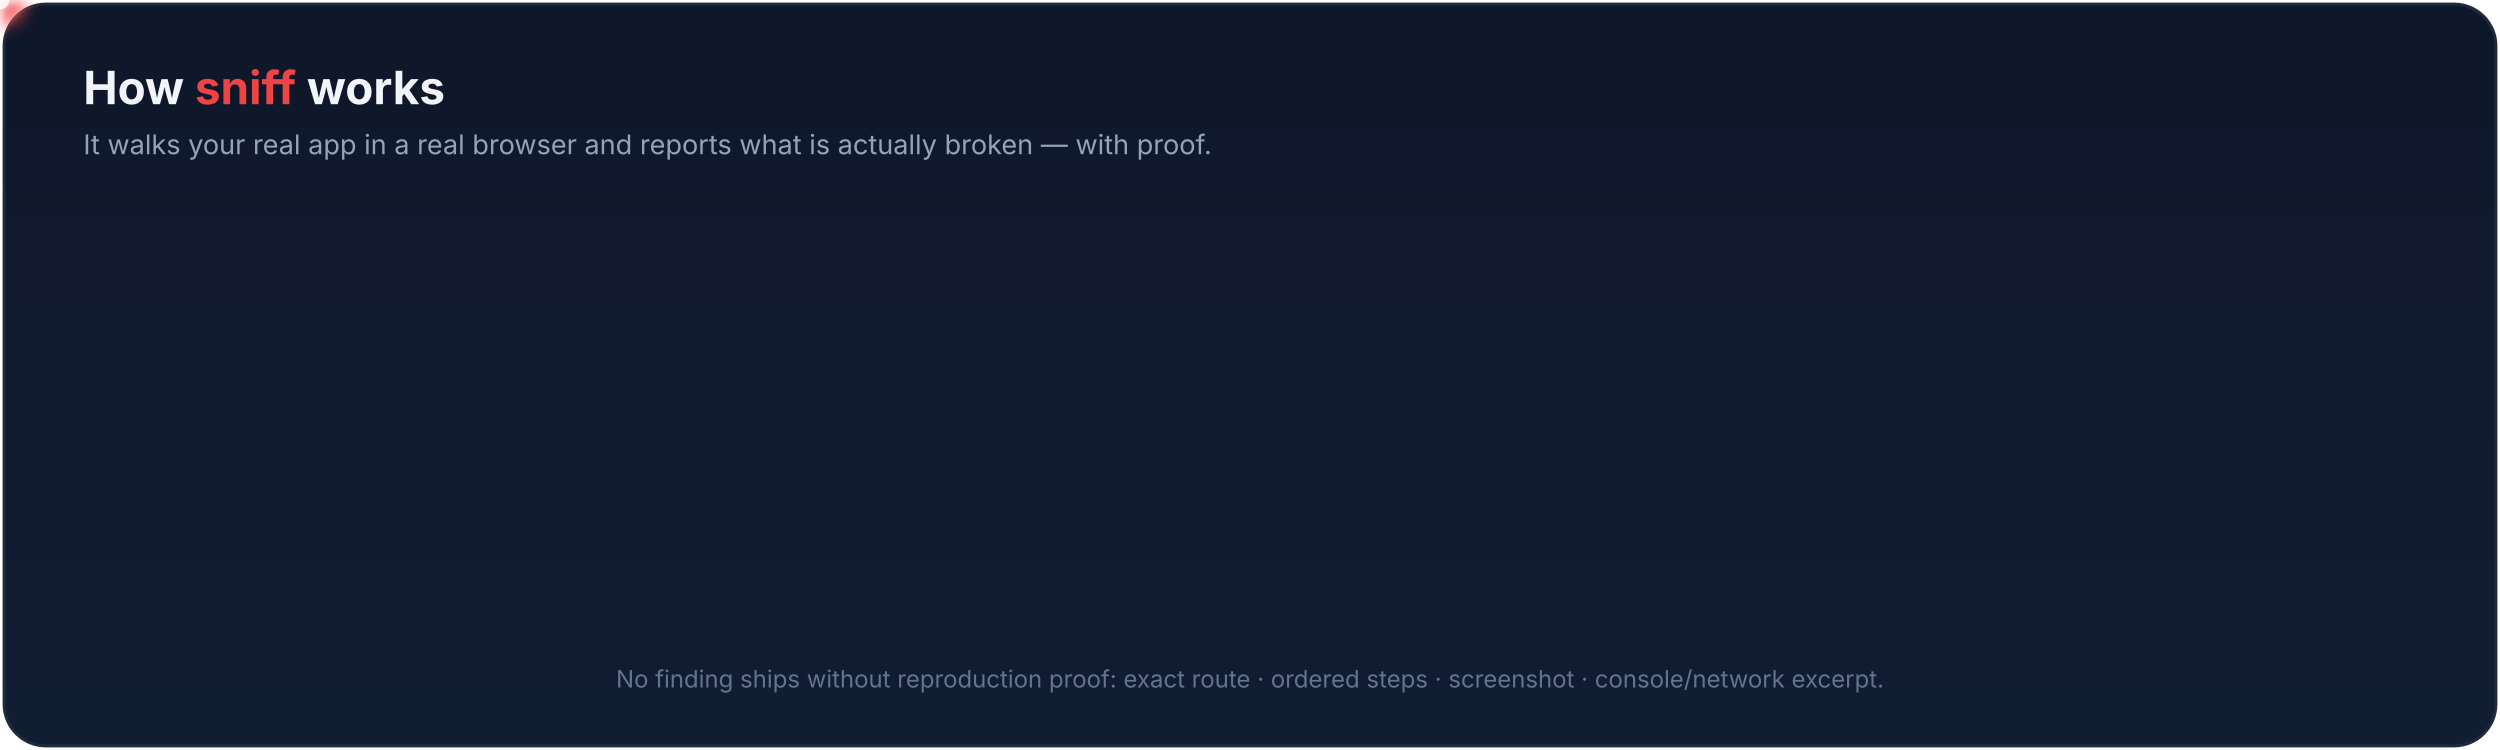
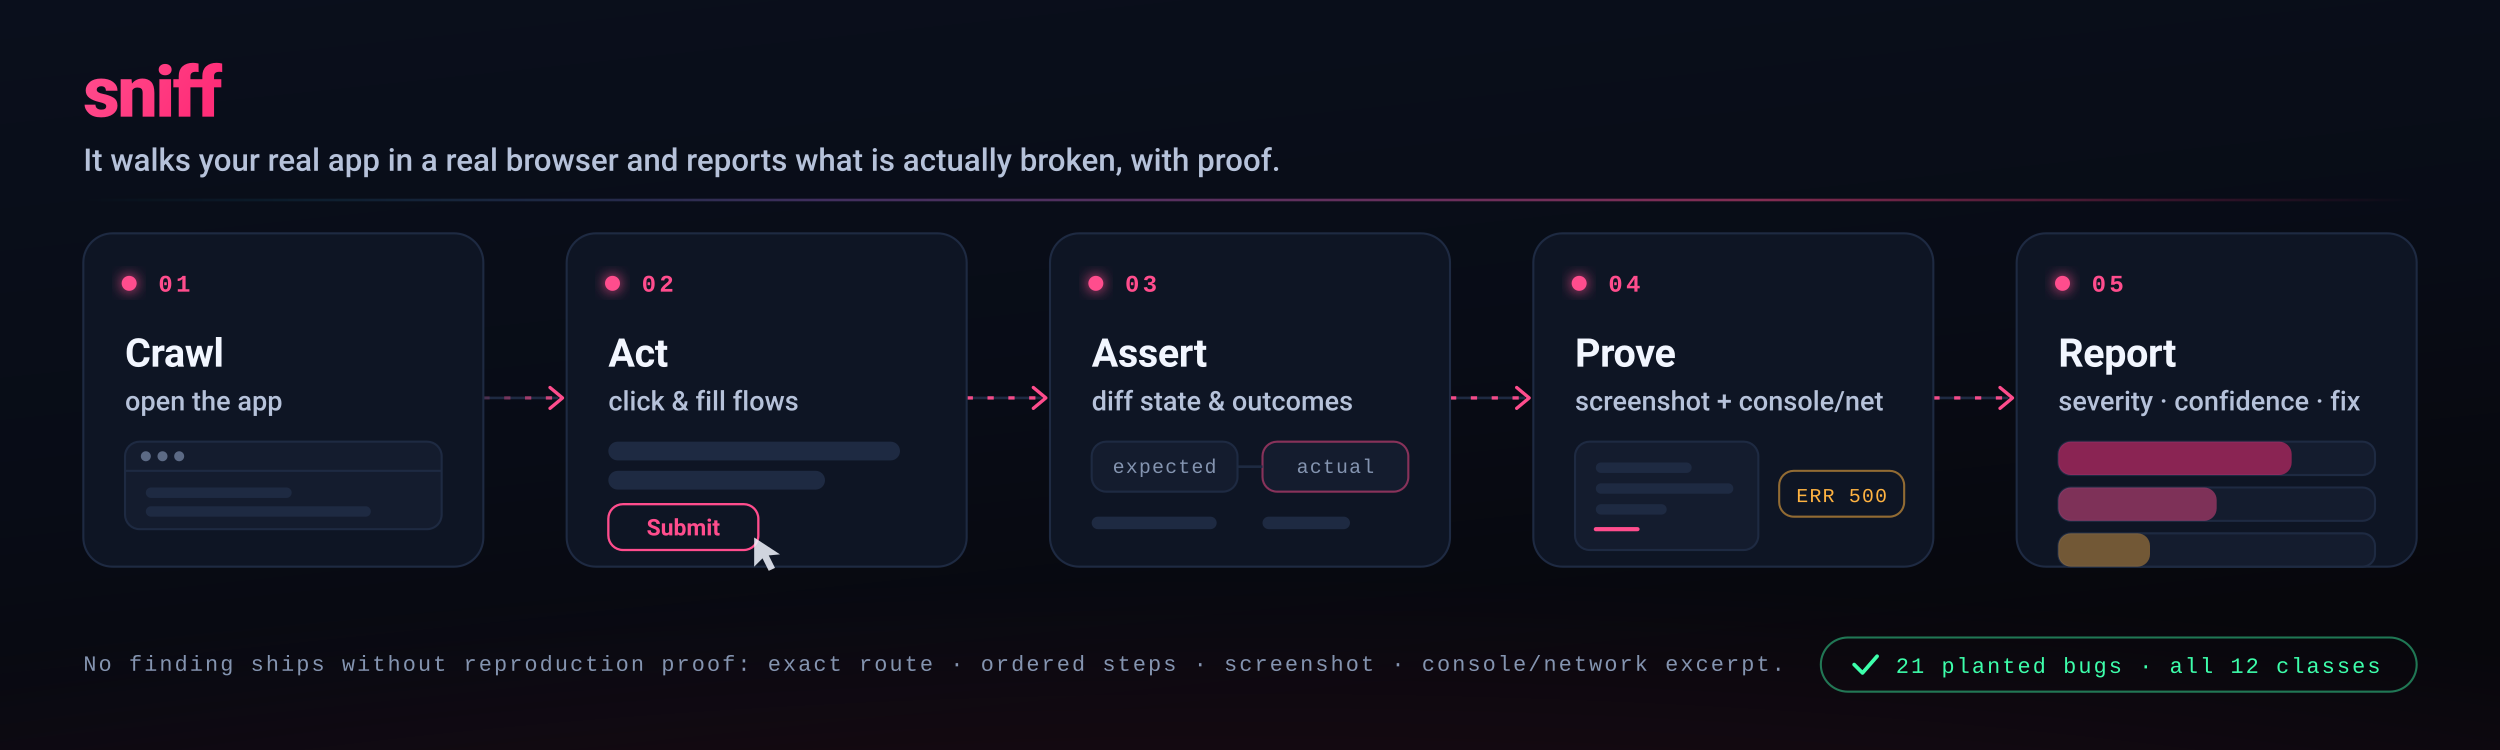
- <svg xmlns="http://www.w3.org/2000/svg" viewBox="0 0 1200 360" width="100%" role="img" aria-label="How sniff works: Crawl, Act, Assert, Prove, Report" font-family="-apple-system, BlinkMacSystemFont, 'Segoe UI', system-ui, sans-serif">
+ <svg xmlns="http://www.w3.org/2000/svg" viewBox="0 0 1200 360" fill="none" role="img" aria-label="How sniff works: crawl, act, assert, prove, report">
  <defs>
-     <linearGradient id="panel" x1="0" y1="0" x2="0" y2="1">
-       <stop offset="0" stop-color="#0f172a" />
-       <stop offset="1" stop-color="#111d33" />
+     <linearGradient id="ground" x1="0" y1="0" x2="0.35" y2="1">
+       <stop offset="0%" stop-color="#0A0F1C" />
+       <stop offset="60%" stop-color="#080C16" />
+       <stop offset="100%" stop-color="#07070C" />
    </linearGradient>
-     <linearGradient id="rail" x1="0" y1="0" x2="1" y2="0">
-       <stop offset="0" stop-color="#334155" />
-       <stop offset="0.5" stop-color="#ef4444" />
-       <stop offset="1" stop-color="#334155" />
+     <radialGradient id="bloomg" cx="0.5" cy="1" r="0.8">
+       <stop offset="0%" stop-color="#FF2D78" stop-opacity="0.14" />
+       <stop offset="100%" stop-color="#FF2D78" stop-opacity="0" />
+     </radialGradient>
+     <linearGradient id="brand" x1="0" y1="0" x2="1" y2="0.25" gradientUnits="objectBoundingBox">
+       <stop offset="0%" stop-color="#FF4D8D" />
+       <stop offset="100%" stop-color="#FF2D78" />
+       <animateTransform attributeName="gradientTransform" type="translate" values="-0.1 0; 0.1 0; -0.1 0" dur="18s" repeatCount="indefinite" />
    </linearGradient>
-     <radialGradient id="spark" cx="0.5" cy="0.5" r="0.5">
-       <stop offset="0" stop-color="#fecaca" />
-       <stop offset="0.45" stop-color="#ef4444" />
-       <stop offset="1" stop-color="#ef4444" stop-opacity="0" />
-     </radialGradient>
-     <filter id="soft" x="-30%" y="-30%" width="160%" height="160%">
-       <feGaussianBlur stdDeviation="3" />
+     <linearGradient id="conn" gradientUnits="userSpaceOnUse" x1="232" y1="191" x2="272" y2="191">
+       <stop offset="0%" stop-color="#FF4D8D" stop-opacity="0.15" />
+       <stop offset="100%" stop-color="#FF4D8D" stop-opacity="0.95" />
+     </linearGradient>
+     <linearGradient id="topline" gradientUnits="userSpaceOnUse" x1="40" y1="96" x2="1160" y2="96">
+       <stop offset="0%" stop-color="#00D4FF" stop-opacity="0" />
+       <stop offset="32%" stop-color="#C77DFF" stop-opacity="0.3" />
+       <stop offset="72%" stop-color="#FF4D8D" stop-opacity="0.5" />
+       <stop offset="100%" stop-color="#FF2D78" stop-opacity="0" />
+     </linearGradient>
+     <filter id="glow-sm" x="-60%" y="-60%" width="220%" height="220%">
+       <feGaussianBlur stdDeviation="3.2" result="b" />
+       <feMerge>
+         <feMergeNode in="b" />
+         <feMergeNode in="SourceGraphic" />
+       </feMerge>
    </filter>
-     <style>
-       .panel-border { stroke: #1e293b; }
-       .stage { opacity: 0; animation: rise 0.7s ease-out forwards; }
-       .s1 { animation-delay: 0.05s; }
-       .s2 { animation-delay: 0.25s; }
-       .s3 { animation-delay: 0.45s; }
-       .s4 { animation-delay: 0.65s; }
-       .s5 { animation-delay: 0.85s; }
-       @keyframes rise {
-         from { opacity: 0; transform: translateY(10px); }
-         to   { opacity: 1; transform: translateY(0); }
-       }
-       .pulse { animation: pulse 3.2s ease-in-out infinite; transform-box: fill-box; transform-origin: center; }
-       .pulse2 { animation: pulse 3.2s ease-in-out 1.6s infinite; transform-box: fill-box; transform-origin: center; }
-       @keyframes pulse {
-         0%, 100% { opacity: 0.85; }
-         50%      { opacity: 0.35; }
-       }
-       .glow { animation: glow 3.2s ease-in-out infinite; }
-       @keyframes glow {
-         0%, 100% { opacity: 0.0; }
-         50%      { opacity: 0.55; }
-       }
-       .scan { animation: scan 2.6s ease-in-out infinite; transform-box: fill-box; }
-       @keyframes scan {
-         0%   { transform: translateY(0); opacity: 0; }
-         15%  { opacity: 0.9; }
-         85%  { opacity: 0.9; }
-         100% { transform: translateY(26px); opacity: 0; }
-       }
-       .cursor { animation: tap 2.8s ease-in-out infinite; transform-box: fill-box; transform-origin: center; }
-       @keyframes tap {
-         0%, 60%, 100% { transform: translate(0,0); }
-         70%           { transform: translate(-2px,-2px); }
-         80%           { transform: translate(0,0); }
-       }
-       .ring { animation: ring 2.8s ease-out infinite; transform-box: fill-box; transform-origin: center; }
-       @keyframes ring {
-         0%, 65%  { opacity: 0; transform: scale(0.4); }
-         72%      { opacity: 0.7; transform: scale(0.4); }
-         100%     { opacity: 0; transform: scale(1.6); }
-       }
-       .checkmark { stroke-dasharray: 26; stroke-dashoffset: 26; animation: draw 3s ease-in-out infinite; }
-       @keyframes draw {
-         0%, 20%  { stroke-dashoffset: 26; }
-         45%, 80% { stroke-dashoffset: 0; }
-         100%     { stroke-dashoffset: 26; }
-       }
-       .shot { animation: shot 3.4s ease-in-out infinite; transform-box: fill-box; transform-origin: center; }
-       @keyframes shot {
-         0%, 40%, 100% { transform: scale(1); }
-         46%           { transform: scale(0.94); }
-         52%           { transform: scale(1); }
-       }
-       .flash { animation: flash 3.4s ease-in-out infinite; }
-       @keyframes flash {
-         0%, 44%, 60%, 100% { opacity: 0; }
-         48%, 52%           { opacity: 0.85; }
-       }
-       .bar { transform-box: fill-box; transform-origin: left center; animation: bargrow 0.8s ease-out forwards; opacity: 0; }
-       .bar1 { animation-delay: 1.0s; }
-       .bar2 { animation-delay: 1.15s; }
-       .bar3 { animation-delay: 1.3s; }
-       @keyframes bargrow {
-         from { opacity: 0; transform: scaleX(0); }
-         to   { opacity: 1; transform: scaleX(1); }
-       }
-       @media (prefers-reduced-motion: reduce) {
-         .stage, .bar { opacity: 1 !important; transform: none !important; animation: none !important; }
-         .pulse, .pulse2, .glow, .scan, .cursor, .ring, .checkmark, .shot, .flash { animation: none !important; }
-         .checkmark { stroke-dashoffset: 0 !important; }
-       }
-     </style>
  </defs>
-   <rect x="2" y="2" width="1196" height="356" rx="20" fill="url(#panel)" class="panel-border" stroke-width="1.5" />
-   <text x="40" y="50" font-size="22" font-weight="700" fill="#f1f5f9">How <tspan fill="#ef4444">sniff</tspan> works</text>
-   <text x="40" y="74" font-size="13" fill="#94a3b8">It walks your real app in a real browser and reports what is actually broken — with proof.</text>
-   <line x1="150" y1="196" x2="1050" y2="196" stroke="url(#rail)" stroke-width="3" stroke-linecap="round" opacity="0.6" />
-   <circle r="16" fill="url(#spark)" filter="url(#soft)">
-     <animate attributeName="cx" values="150;1050;1050" keyTimes="0;0.92;1" dur="4.5s" repeatCount="indefinite" />
-     <animate attributeName="cy" values="196" dur="4.5s" repeatCount="indefinite" />
-     <animate attributeName="opacity" values="0;1;1;1;0" keyTimes="0;0.04;0.5;0.9;1" dur="4.5s" repeatCount="indefinite" />
-   </circle>
-   <circle r="4.5" fill="#fff5f5">
-     <animate attributeName="cx" values="150;1050;1050" keyTimes="0;0.92;1" dur="4.5s" repeatCount="indefinite" />
-     <animate attributeName="cy" values="196" dur="4.5s" repeatCount="indefinite" />
-     <animate attributeName="opacity" values="0;1;1;1;0" keyTimes="0;0.04;0.5;0.9;1" dur="4.5s" repeatCount="indefinite" />
-   </circle>
-   <g class="stage s1">
-     <circle cx="150" cy="196" r="9" fill="#0f172a" stroke="#ef4444" stroke-width="2" />
-     <circle cx="150" cy="196" r="3.5" fill="#ef4444" class="pulse" />
-     <rect x="70" y="108" width="160" height="118" rx="14" fill="#172033" stroke="#243349" stroke-width="1.5" />
-     <text x="150" y="135" text-anchor="middle" font-size="14" font-weight="700" fill="#f1f5f9">Crawl</text>
-     <text x="150" y="153" text-anchor="middle" font-size="10.5" fill="#94a3b8">open the app</text>
-     <rect x="108" y="165" width="84" height="46" rx="6" fill="#0b1322" stroke="#334155" stroke-width="1.2" />
-     <line x1="108" y1="176" x2="192" y2="176" stroke="#334155" stroke-width="1" />
-     <circle cx="116" cy="170.5" r="2" fill="#ef4444" />
-     <circle cx="124" cy="170.5" r="2" fill="#475569" />
-     <circle cx="132" cy="170.5" r="2" fill="#475569" />
-     <rect x="114" y="182" width="40" height="4" rx="2" fill="#334155" />
-     <rect x="114" y="191" width="60" height="4" rx="2" fill="#243349" />
-     <rect x="114" y="200" width="28" height="4" rx="2" fill="#243349" />
-     <rect x="108" y="166" width="84" height="3" fill="#ef4444" class="scan" />
-   </g>
-   <g class="stage s2">
-     <circle cx="375" cy="196" r="9" fill="#0f172a" stroke="#ef4444" stroke-width="2" />
-     <circle cx="375" cy="196" r="3.5" fill="#ef4444" class="pulse2" />
-     <rect x="295" y="108" width="160" height="118" rx="14" fill="#172033" stroke="#243349" stroke-width="1.5" />
-     <text x="375" y="135" text-anchor="middle" font-size="14" font-weight="700" fill="#f1f5f9">Act</text>
-     <text x="375" y="153" text-anchor="middle" font-size="10.5" fill="#94a3b8">click &amp; fill flows</text>
-     <rect x="318" y="165" width="74" height="9" rx="3" fill="#0b1322" stroke="#334155" stroke-width="1" />
-     <rect x="318" y="179" width="74" height="9" rx="3" fill="#0b1322" stroke="#334155" stroke-width="1" />
-     <rect x="318" y="195" width="46" height="14" rx="4" fill="#ef4444" />
-     <text x="341" y="205" text-anchor="middle" font-size="8" font-weight="700" fill="#fff5f5">Submit</text>
-     <g class="cursor">
-       <circle cx="358" cy="202" r="11" fill="none" stroke="#fca5a5" stroke-width="1.5" class="ring" />
-       <path d="M388 196 L388 214 L393 209 L397 217 L400 215 L396 208 L403 208 Z" fill="#f1f5f9" stroke="#0f172a" stroke-width="1" />
+   <style>
+     .disp { font-family: system-ui, -apple-system, 'Segoe UI', Roboto, 'Helvetica Neue', Arial, sans-serif; }
+     .mono { font-family: ui-monospace, SFMono-Regular, 'SF Mono', Menlo, Consolas, 'Liberation Mono', monospace; }
+     .idx   { font-size: 11.5px; font-weight: 600; letter-spacing: 1.6px; fill: #FF4D8D; }
+     .step  { font-size: 19px; font-weight: 700; fill: #F2F6FF; letter-spacing: -0.2px; }
+     .sub   { font-size: 13px; font-weight: 500; fill: #B6C2DA; }
+     .lead  { font-size: 15px; font-weight: 500; fill: #B6C2DA; }
+     .chip  { font-size: 9.5px; letter-spacing: 0.6px; fill: #8494B0; }
+     .warn  { font-size: 9.5px; letter-spacing: 0.6px; fill: #FFB341; }
+     .pass  { font-size: 10.5px; letter-spacing: 1px; fill: #3DFFAB; }
+     .foot  { font-size: 10.5px; letter-spacing: 1px; fill: #8494B0; }
+     .btn   { font-size: 11px; font-weight: 600; fill: #FF4D8D; }
+ 
+     @keyframes flow { to { stroke-dashoffset: -240; } }
+     .flowline { animation: flow 14s linear infinite; }
+ 
+     @keyframes pip { 0%,100% { opacity: 0.45; } 50% { opacity: 1; } }
+     .p1 { animation: pip 5s ease-in-out infinite 0s; }
+     .p2 { animation: pip 5s ease-in-out infinite 0.35s; }
+     .p3 { animation: pip 5s ease-in-out infinite 0.7s; }
+     .p4 { animation: pip 5s ease-in-out infinite 1.05s; }
+     .p5 { animation: pip 5s ease-in-out infinite 1.4s; }
+ 
+     @keyframes rise { from { opacity: 0; transform: translateY(6px); } to { opacity: 1; transform: translateY(0); } }
+     .s1 { animation: rise 0.6s ease-out 0.30s both; }
+     .s2 { animation: rise 0.6s ease-out 0.60s both; }
+     .s3 { animation: rise 0.6s ease-out 0.90s both; }
+     .s4 { animation: rise 0.6s ease-out 1.20s both; }
+     .s5 { animation: rise 0.6s ease-out 1.50s both; }
+     .sb { animation: rise 0.6s ease-out 1.85s both; }
+ 
+     @media (prefers-reduced-motion: reduce) { * { animation: none !important; } }
+   </style>
+   <rect width="1200" height="360" fill="url(#ground)" />
+   <ellipse cx="600" cy="366" rx="700" ry="150" fill="url(#bloomg)" />
+   <text class="disp" x="40" y="56" font-size="34" font-weight="800" letter-spacing="-1" fill="url(#brand)">sniff</text>
+   <text class="disp lead" x="40" y="82">It walks your real app in a real browser and reports what is actually broken, with proof.</text>
+   <line x1="40" y1="96" x2="1160" y2="96" stroke="url(#topline)" stroke-width="1.25" />
+   <g>
+     <line x1="232" y1="191" x2="268" y2="191" stroke="#1E2A42" stroke-width="1.25" />
+     <line class="flowline" x1="232" y1="191" x2="268" y2="191" stroke="url(#conn)" stroke-width="1.6" stroke-dasharray="3 7" />
+     <line x1="464" y1="191" x2="500" y2="191" stroke="#1E2A42" stroke-width="1.25" />
+     <line class="flowline" x1="464" y1="191" x2="500" y2="191" stroke="url(#conn)" stroke-width="1.6" stroke-dasharray="3 7" />
+     <line x1="696" y1="191" x2="732" y2="191" stroke="#1E2A42" stroke-width="1.25" />
+     <line class="flowline" x1="696" y1="191" x2="732" y2="191" stroke="url(#conn)" stroke-width="1.6" stroke-dasharray="3 7" />
+     <line x1="928" y1="191" x2="964" y2="191" stroke="#1E2A42" stroke-width="1.25" />
+     <line class="flowline" x1="928" y1="191" x2="964" y2="191" stroke="url(#conn)" stroke-width="1.6" stroke-dasharray="3 7" />
+     <g stroke="#FF4D8D" stroke-width="1.6" fill="none" stroke-linecap="round" stroke-linejoin="round">
+       <path d="M264 186 l6 5 l-6 5" />
+       <path d="M496 186 l6 5 l-6 5" />
+       <path d="M728 186 l6 5 l-6 5" />
+       <path d="M960 186 l6 5 l-6 5" />
    </g>
  </g>
-   <g class="stage s3">
-     <circle cx="600" cy="196" r="9" fill="#0f172a" stroke="#ef4444" stroke-width="2" />
-     <circle cx="600" cy="196" r="3.5" fill="#ef4444" class="pulse" />
-     <rect x="520" y="108" width="160" height="118" rx="14" fill="#172033" stroke="#243349" stroke-width="1.5" />
-     <text x="600" y="135" text-anchor="middle" font-size="14" font-weight="700" fill="#f1f5f9">Assert</text>
-     <text x="600" y="153" text-anchor="middle" font-size="10.5" fill="#94a3b8">diff state &amp; outcomes</text>
-     <text x="552" y="178" text-anchor="middle" font-size="8" fill="#64748b">expected</text>
-     <text x="648" y="178" text-anchor="middle" font-size="8" fill="#64748b">actual</text>
-     <rect x="535" y="184" width="34" height="22" rx="5" fill="#0b1322" stroke="#334155" stroke-width="1" />
-     <rect x="631" y="184" width="34" height="22" rx="5" fill="#0b1322" stroke="#334155" stroke-width="1" />
-     <path d="M583 196 L597 196" stroke="#475569" stroke-width="1.5" stroke-dasharray="3 2" />
-     <circle cx="600" cy="196" r="11" fill="#0b1322" stroke="#22c55e" stroke-width="1.5" opacity="0.0" class="glow" />
-     <path d="M592 196 L598 202 L609 190" fill="none" stroke="#22c55e" stroke-width="2.4" stroke-linecap="round" stroke-linejoin="round" class="checkmark" />
+   <g class="s1">
+     <rect x="40" y="112" width="192" height="160" rx="14" fill="#0E1524" stroke="#1E2A42" stroke-width="1" />
+     <circle class="p1" cx="62" cy="136" r="3.6" fill="#FF4D8D" filter="url(#glow-sm)" />
+     <text class="mono idx" x="76" y="140">01</text>
+     <text class="disp step" x="60" y="176">Crawl</text>
+     <text class="disp sub" x="60" y="197">open the app</text>
+     <g>
+       <rect x="60" y="212" width="152" height="42" rx="7" fill="#141C2E" stroke="#1E2A42" stroke-width="1" />
+       <line x1="60" y1="226" x2="212" y2="226" stroke="#1E2A42" stroke-width="1" />
+       <g fill="#5C6A85">
+         <circle cx="70" cy="219" r="2.4" />
+         <circle cx="78" cy="219" r="2.4" />
+         <circle cx="86" cy="219" r="2.4" />
+       </g>
+       <g fill="#1E2A42">
+         <rect x="70" y="234" width="70" height="5" rx="2.5" />
+         <rect x="70" y="243" width="108" height="5" rx="2.5" />
+       </g>
+     </g>
  </g>
-   <g class="stage s4">
-     <circle cx="825" cy="196" r="9" fill="#0f172a" stroke="#ef4444" stroke-width="2" />
-     <circle cx="825" cy="196" r="3.5" fill="#ef4444" class="pulse2" />
-     <rect x="745" y="108" width="160" height="118" rx="14" fill="#172033" stroke="#243349" stroke-width="1.5" />
-     <text x="825" y="135" text-anchor="middle" font-size="14" font-weight="700" fill="#f1f5f9">Prove</text>
-     <text x="825" y="153" text-anchor="middle" font-size="10.5" fill="#94a3b8">screenshot + console/net</text>
-     <g class="shot">
-       <rect x="772" y="170" width="54" height="40" rx="6" fill="#0b1322" stroke="#334155" stroke-width="1.2" />
-       <rect x="784" y="166" width="14" height="6" rx="2" fill="#334155" />
-       <circle cx="799" cy="190" r="11" fill="none" stroke="#475569" stroke-width="2" />
-       <circle cx="799" cy="190" r="5" fill="#ef4444" />
+   <g class="s2">
+     <rect x="272" y="112" width="192" height="160" rx="14" fill="#0E1524" stroke="#1E2A42" stroke-width="1" />
+     <circle class="p2" cx="294" cy="136" r="3.6" fill="#FF4D8D" filter="url(#glow-sm)" />
+     <text class="mono idx" x="308" y="140">02</text>
+     <text class="disp step" x="292" y="176">Act</text>
+     <text class="disp sub" x="292" y="197">click &amp; fill flows</text>
+     <g>
+       <g fill="#1E2A42">
+         <rect x="292" y="212" width="140" height="9" rx="4.5" />
+         <rect x="292" y="226" width="104" height="9" rx="4.5" />
+       </g>
+       <rect x="292" y="242" width="72" height="22" rx="7" fill="none" stroke="#FF4D8D" stroke-width="1.1" />
+       <text class="disp btn" x="328" y="257" text-anchor="middle">Submit</text>
+       <path d="M362 258 l0 14 l4 -4 l3 6 l3 -1.4 l-3 -6 l5.4 -0.5 z" fill="#F2F6FF" opacity="0.85" />
    </g>
-     <rect x="772" y="170" width="54" height="40" rx="6" fill="#fecaca" class="flash" />
-     <rect x="836" y="170" width="56" height="40" rx="5" fill="#0b1322" stroke="#334155" stroke-width="1" />
-     <text x="842" y="184" font-size="7.5" font-family="monospace" fill="#fca5a5">ERR 500</text>
-     <rect x="842" y="190" width="38" height="3" rx="1.5" fill="#334155" />
-     <rect x="842" y="197" width="44" height="3" rx="1.5" fill="#334155" />
-     <rect x="842" y="204" width="30" height="3" rx="1.5" fill="#243349" />
  </g>
-   <g class="stage s5">
-     <circle cx="1050" cy="196" r="9" fill="#0f172a" stroke="#ef4444" stroke-width="2" />
-     <circle cx="1050" cy="196" r="3.5" fill="#ef4444" class="pulse" />
-     <rect x="970" y="108" width="160" height="118" rx="14" fill="#1a0f14" stroke="#7f1d1d" stroke-width="1.5" />
-     <text x="1050" y="135" text-anchor="middle" font-size="14" font-weight="700" fill="#f8fafc">Report</text>
-     <text x="1050" y="153" text-anchor="middle" font-size="10.5" fill="#fca5a5">severity · confidence · fix</text>
-     <rect x="986" y="166" width="8" height="8" rx="2" fill="#ef4444" />
-     <rect x="1000" y="167" width="118" height="6" rx="3" fill="#3a2226" class="bar bar1" transform-origin="1000px 170px" />
-     <rect x="986" y="182" width="8" height="8" rx="2" fill="#f59e0b" />
-     <rect x="1000" y="183" width="100" height="6" rx="3" fill="#3a2226" class="bar bar2" transform-origin="1000px 186px" />
-     <rect x="986" y="198" width="8" height="8" rx="2" fill="#22c55e" />
-     <rect x="1000" y="199" width="84" height="6" rx="3" fill="#3a2226" class="bar bar3" transform-origin="1000px 202px" />
-     <text x="986" y="218" font-size="8.5" fill="#fca5a5" font-weight="600">21 findings · 100% with proof</text>
+   <g class="s3">
+     <rect x="504" y="112" width="192" height="160" rx="14" fill="#0E1524" stroke="#1E2A42" stroke-width="1" />
+     <circle class="p3" cx="526" cy="136" r="3.6" fill="#FF4D8D" filter="url(#glow-sm)" />
+     <text class="mono idx" x="540" y="140">03</text>
+     <text class="disp step" x="524" y="176">Assert</text>
+     <text class="disp sub" x="524" y="197">diff state &amp; outcomes</text>
+     <g>
+       <rect x="524" y="212" width="70" height="24" rx="7" fill="#141C2E" stroke="#1E2A42" stroke-width="1" />
+       <text class="mono chip" x="559" y="227" text-anchor="middle">expected</text>
+       <rect x="606" y="212" width="70" height="24" rx="7" fill="#141C2E" stroke="#FF4D8D" stroke-opacity="0.5" stroke-width="1" />
+       <text class="mono chip" x="641" y="227" text-anchor="middle">actual</text>
+       <path d="M594 224 h12" stroke="#1E2A42" stroke-width="1.25" />
+       <g fill="#1E2A42">
+         <rect x="524" y="248" width="60" height="6" rx="3" />
+         <rect x="606" y="248" width="42" height="6" rx="3" />
+       </g>
+     </g>
  </g>
-   <text x="600" y="330" text-anchor="middle" font-size="11.5" fill="#64748b">No finding ships without reproduction proof: exact route · ordered steps · screenshot · console/network excerpt.</text>
+   <g class="s4">
+     <rect x="736" y="112" width="192" height="160" rx="14" fill="#0E1524" stroke="#1E2A42" stroke-width="1" />
+     <circle class="p4" cx="758" cy="136" r="3.6" fill="#FF4D8D" filter="url(#glow-sm)" />
+     <text class="mono idx" x="772" y="140">04</text>
+     <text class="disp step" x="756" y="176">Prove</text>
+     <text class="disp sub" x="756" y="197">screenshot + console/net</text>
+     <g>
+       <rect x="756" y="212" width="88" height="52" rx="7" fill="#141C2E" stroke="#1E2A42" stroke-width="1" />
+       <g fill="#1E2A42">
+         <rect x="766" y="222" width="46" height="5" rx="2.5" />
+         <rect x="766" y="232" width="66" height="5" rx="2.5" />
+         <rect x="766" y="242" width="34" height="5" rx="2.5" />
+       </g>
+       <path d="M766 254 h20" stroke="#FF4D8D" stroke-width="2" stroke-linecap="round" />
+       <rect x="854" y="226" width="60" height="22" rx="7" fill="none" stroke="#FFB341" stroke-opacity="0.55" stroke-width="1" />
+       <text class="mono warn" x="884" y="241" text-anchor="middle">ERR 500</text>
+     </g>
+   </g>
+   <g class="s5">
+     <rect x="968" y="112" width="192" height="160" rx="14" fill="#0E1524" stroke="#1E2A42" stroke-width="1" />
+     <circle class="p5" cx="990" cy="136" r="3.6" fill="#FF4D8D" filter="url(#glow-sm)" />
+     <text class="mono idx" x="1004" y="140">05</text>
+     <text class="disp step" x="988" y="176">Report</text>
+     <text class="disp sub" x="988" y="197">severity · confidence · fix</text>
+     <g>
+       <rect x="988" y="212" width="152" height="16" rx="6" fill="#141C2E" stroke="#1E2A42" stroke-width="1" />
+       <rect x="988" y="212" width="112" height="16" rx="6" fill="#FF2D78" fill-opacity="0.5" />
+       <rect x="988" y="234" width="152" height="16" rx="6" fill="#141C2E" stroke="#1E2A42" stroke-width="1" />
+       <rect x="988" y="234" width="76" height="16" rx="6" fill="#FF4D8D" fill-opacity="0.45" />
+       <rect x="988" y="256" width="152" height="16" rx="6" fill="#141C2E" stroke="#1E2A42" stroke-width="1" />
+       <rect x="988" y="256" width="44" height="16" rx="6" fill="#FFB341" fill-opacity="0.4" />
+     </g>
+   </g>
+   <text class="mono foot" x="40" y="322">No finding ships without reproduction proof: exact route · ordered steps · screenshot · console/network excerpt.</text>
+   <g class="sb">
+     <rect x="874" y="306" width="286" height="26" rx="13" fill="none" stroke="#3DFFAB" stroke-opacity="0.45" stroke-width="1" />
+     <path d="M890 319 l4 4 l7 -8" stroke="#3DFFAB" stroke-width="1.8" fill="none" stroke-linecap="round" stroke-linejoin="round" />
+     <text class="mono pass" x="910" y="323">21 planted bugs · all 12 classes</text>
+   </g>
</svg>
